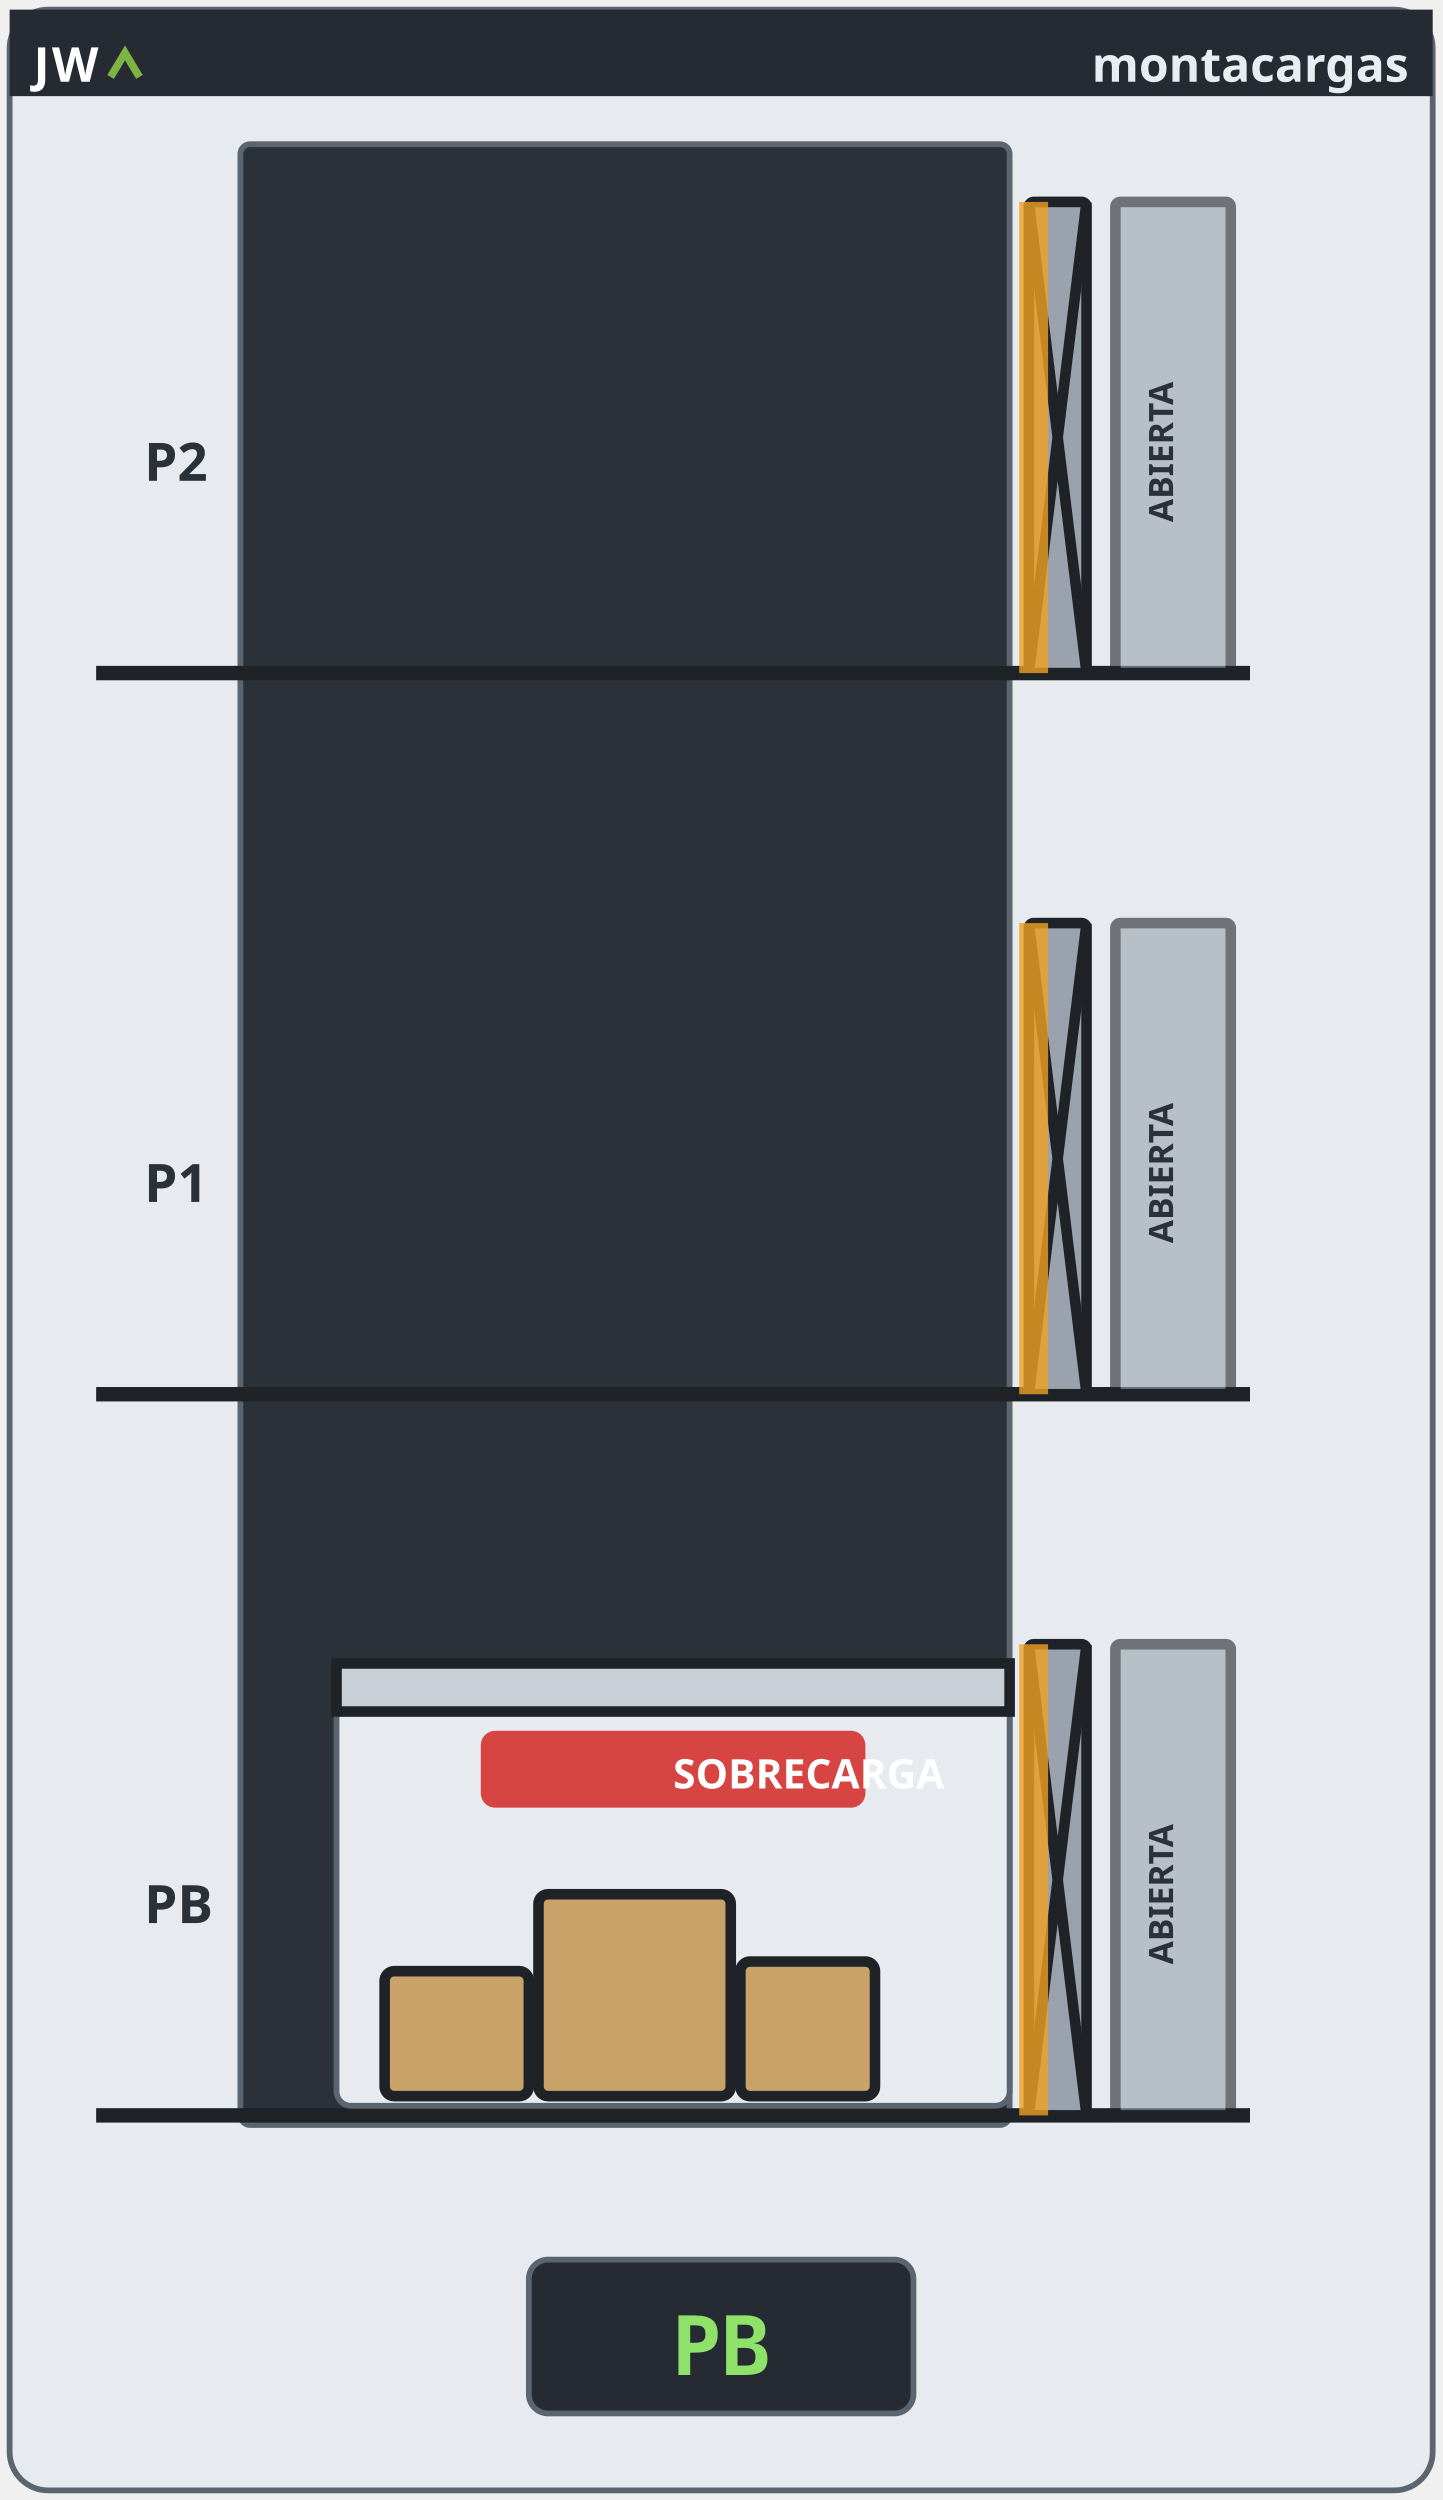
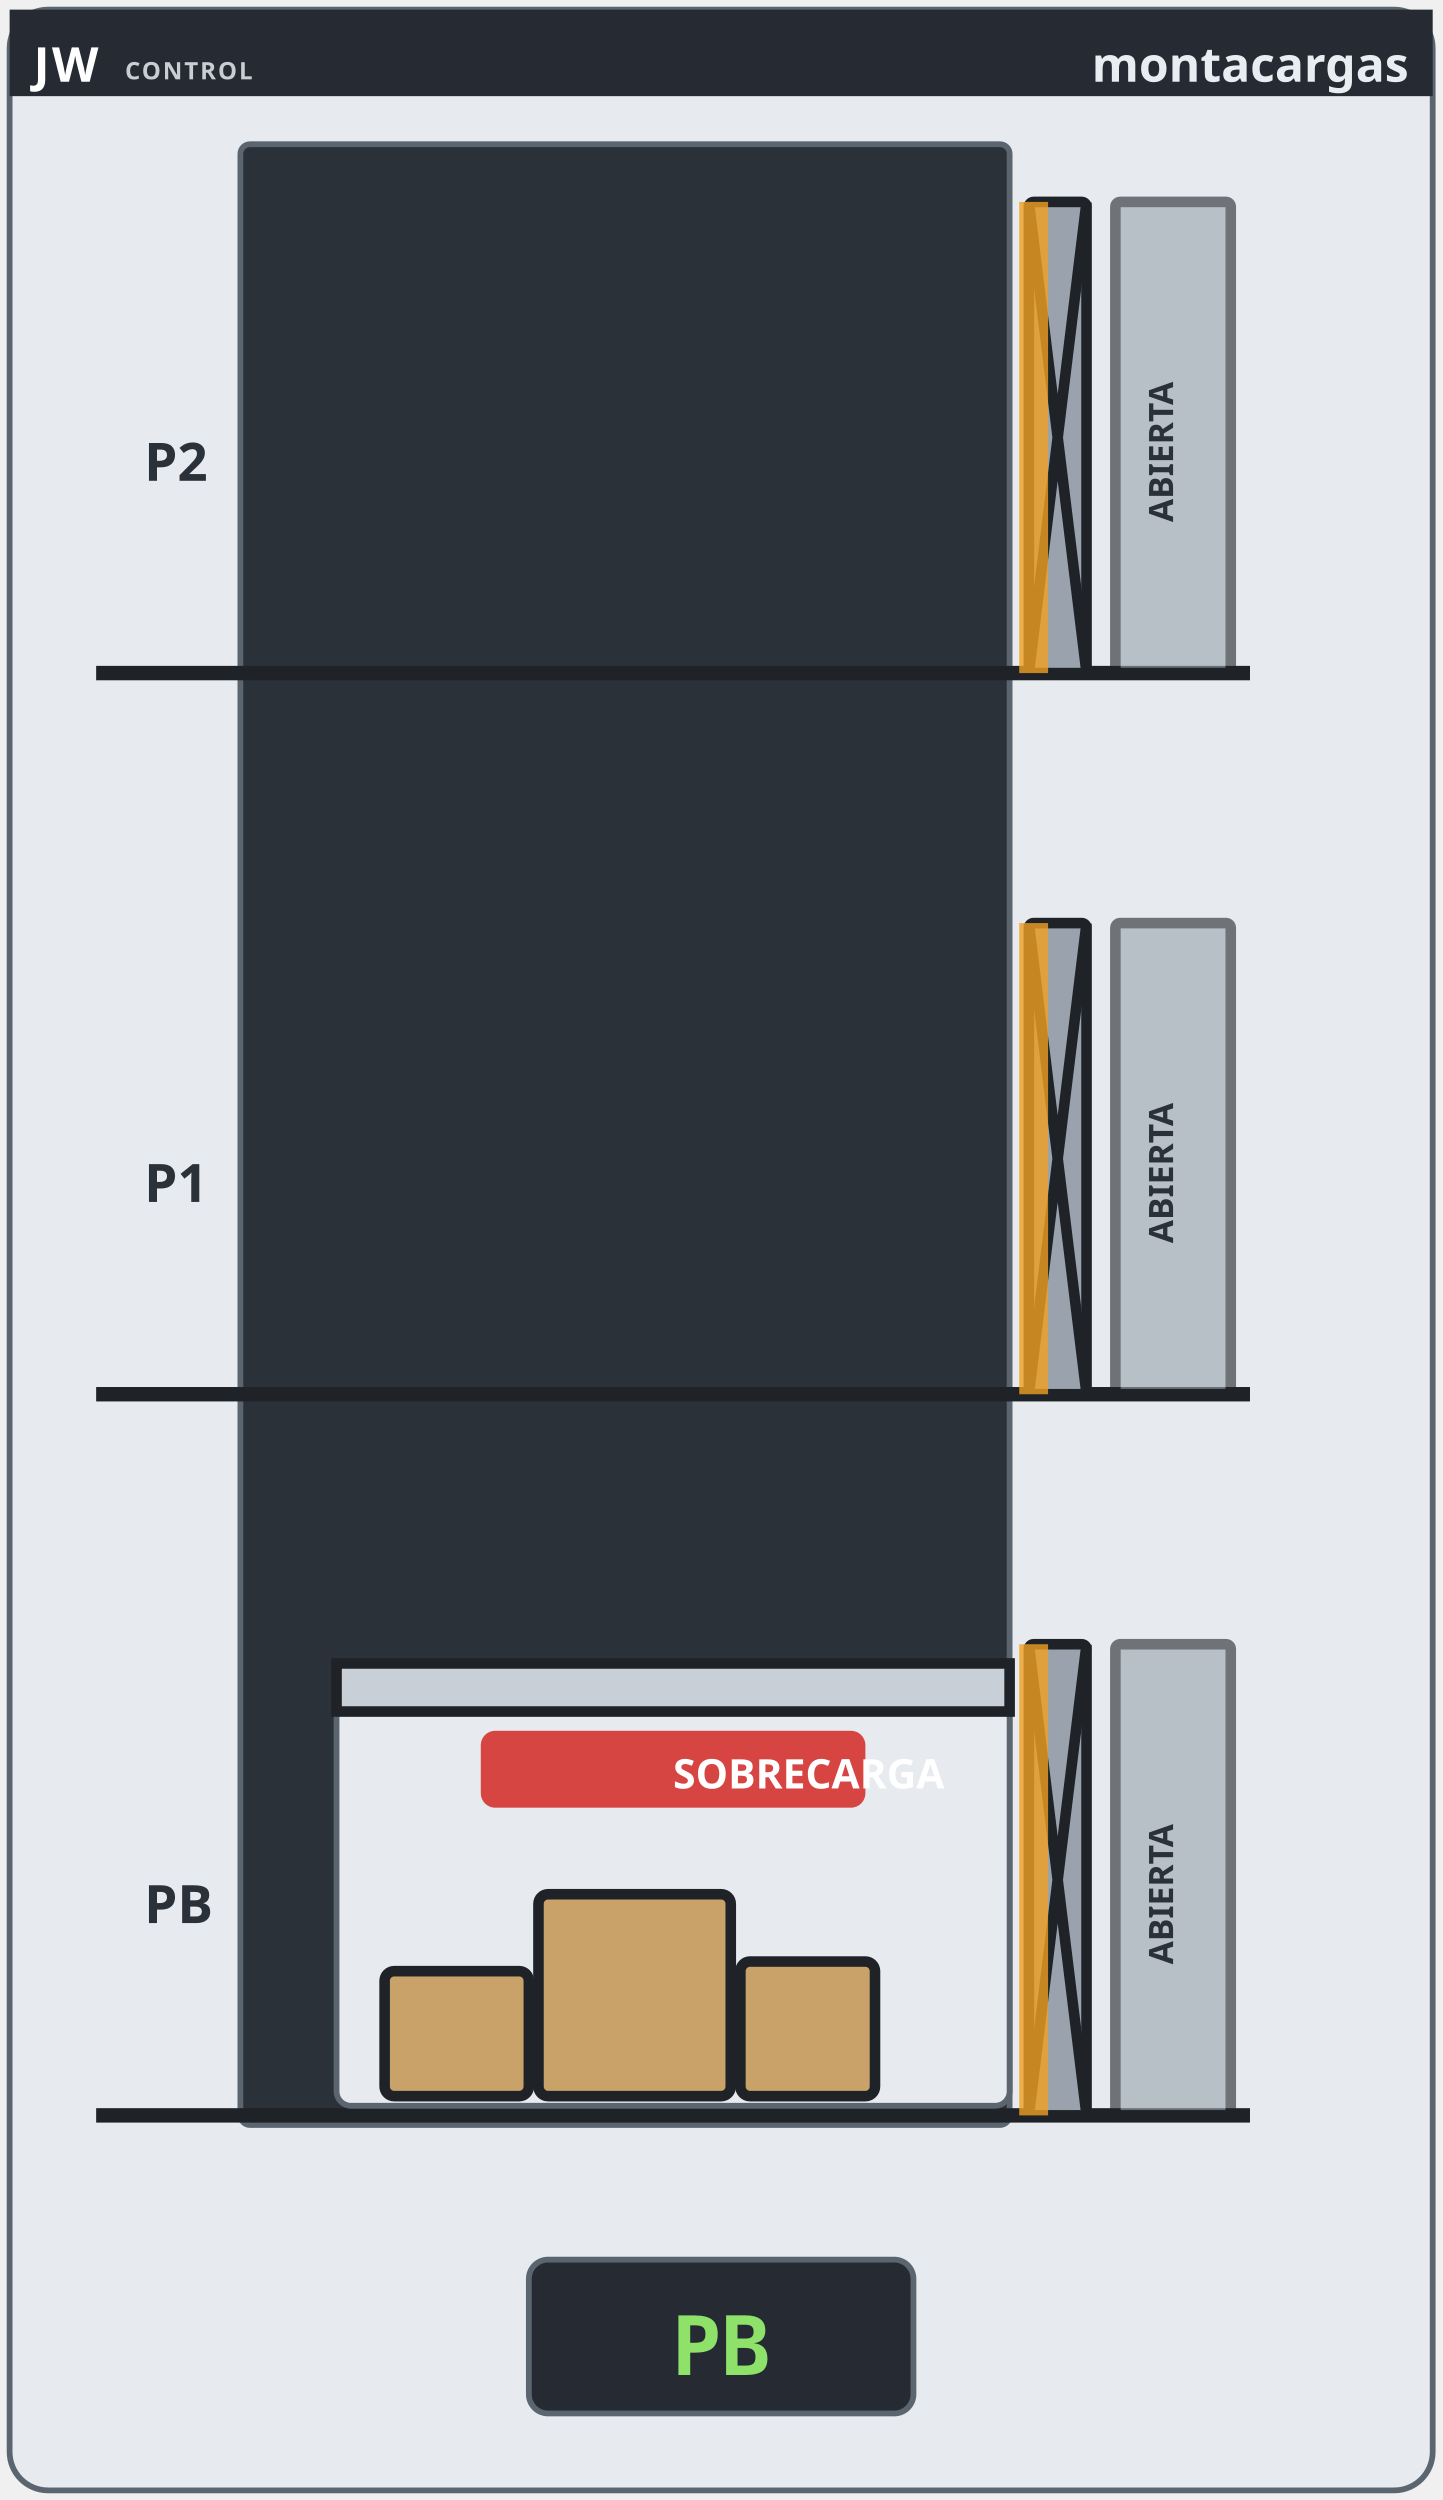
<svg xmlns="http://www.w3.org/2000/svg" viewBox="0 0 300 520" width="300" height="520" font-family="Segoe UI,Noto Sans,Arial,sans-serif" data-terms="none">
  <rect x="2" y="2" width="296" height="516" rx="8" fill="#e7eaee" stroke="#5b6570" stroke-width="1.2" />
  <rect x="2" y="2" width="296" height="18" fill="#262b33" />
  <text x="7" y="17" font-size="10" font-weight="800" fill="#fff" text-anchor="start" letter-spacing=".5">JW</text>
-   <path d="M23 16 l3 -5 l3 5" fill="none" stroke="#7cb342" stroke-width="1.6" />
+   <text x="26.0" y="16.5" font-size="5.0" font-weight="800" fill="#c9ced4" text-anchor="start" letter-spacing=".4">CONTROL</text>
  <text x="293" y="17" font-size="10" font-weight="700" fill="#e9edf1" text-anchor="end">montacargas</text>
  <rect x="50" y="30" width="160" height="412" rx="2" fill="#2b3138" stroke="#5b6570" stroke-width="1.2" />
  <path d="M20 440 H260" fill="none" stroke="#1f2328" stroke-width="3.0" />
  <text x="30" y="400" font-size="11" font-weight="700" fill="#2b3138" text-anchor="800">PB</text>
  <path d="M20 290 H260" fill="none" stroke="#1f2328" stroke-width="3.0" />
  <text x="30" y="250" font-size="11" font-weight="700" fill="#2b3138" text-anchor="800">P1</text>
  <path d="M20 140 H260" fill="none" stroke="#1f2328" stroke-width="3.0" />
  <text x="30" y="100" font-size="11" font-weight="700" fill="#2b3138" text-anchor="800">P2</text>
  <g data-action="puerta0" data-kind="toggle" style="cursor:pointer">
    <rect x="206" y="342" width="60" height="98" fill="#000" stroke="none" stroke-width="0" opacity="0" />
    <g data-show="!out.puerta0">
      <rect x="214" y="342" width="12" height="98" rx="1" fill="#9aa3ad" stroke="#1f2328" stroke-width="2.2" />
      <path d="M214 342l12 98M226 342l-12 98" fill="none" stroke="#1f2328" stroke-width="2.2" />
    </g>
    <g data-show="out.puerta0">
      <rect x="232" y="342" width="24" height="98" rx="1" fill="#9aa3ad" stroke="#1f2328" stroke-width="2.2" opacity=".6" />
      <rect x="212" y="342" width="6" height="98" fill="#f0a020" stroke="none" stroke-width="0" opacity=".8" />
      <text x="244" y="394" font-size="7" font-weight="800" fill="#2b3138" text-anchor="middle" transform="rotate(-90 244 394)">ABIERTA</text>
    </g>
  </g>
  <g data-action="puerta1" data-kind="toggle" style="cursor:pointer">
    <rect x="206" y="192" width="60" height="98" fill="#000" stroke="none" stroke-width="0" opacity="0" />
    <g data-show="!out.puerta1">
      <rect x="214" y="192" width="12" height="98" rx="1" fill="#9aa3ad" stroke="#1f2328" stroke-width="2.2" />
      <path d="M214 192l12 98M226 192l-12 98" fill="none" stroke="#1f2328" stroke-width="2.2" />
    </g>
    <g data-show="out.puerta1">
      <rect x="232" y="192" width="24" height="98" rx="1" fill="#9aa3ad" stroke="#1f2328" stroke-width="2.2" opacity=".6" />
      <rect x="212" y="192" width="6" height="98" fill="#f0a020" stroke="none" stroke-width="0" opacity=".8" />
      <text x="244" y="244" font-size="7" font-weight="800" fill="#2b3138" text-anchor="middle" transform="rotate(-90 244 244)">ABIERTA</text>
    </g>
  </g>
  <g data-action="puerta2" data-kind="toggle" style="cursor:pointer">
    <rect x="206" y="42" width="60" height="98" fill="#000" stroke="none" stroke-width="0" opacity="0" />
    <g data-show="!out.puerta2">
      <rect x="214" y="42" width="12" height="98" rx="1" fill="#9aa3ad" stroke="#1f2328" stroke-width="2.2" />
      <path d="M214 42l12 98M226 42l-12 98" fill="none" stroke="#1f2328" stroke-width="2.2" />
    </g>
    <g data-show="out.puerta2">
      <rect x="232" y="42" width="24" height="98" rx="1" fill="#9aa3ad" stroke="#1f2328" stroke-width="2.2" opacity=".6" />
      <rect x="212" y="42" width="6" height="98" fill="#f0a020" stroke="none" stroke-width="0" opacity=".8" />
      <text x="244" y="94" font-size="7" font-weight="800" fill="#2b3138" text-anchor="middle" transform="rotate(-90 244 94)">ABIERTA</text>
    </g>
  </g>
  <g data-translate="out.altura|param.altura0:-0.4,6.4:y:20,-320">
    <rect x="70" y="346" width="140" height="92" rx="3" fill="#e7eaee" stroke="#5b6570" stroke-width="1.2" />
    <rect x="70" y="346" width="140" height="10" fill="#c9cfd6" stroke="#1f2328" stroke-width="2.2" />
    <g data-action="sobrecarga" data-kind="toggle" style="cursor:pointer">
      <rect x="112" y="394" width="40" height="42" rx="2" fill="#c9a26a" stroke="#1f2328" stroke-width="2.2" />
      <rect x="154" y="408" width="28" height="28" rx="2" fill="#c9a26a" stroke="#1f2328" stroke-width="2.2" />
    </g>
    <g data-show="out.sobrecarga">
      <rect x="100" y="360" width="80" height="16" rx="3" fill="#d64541" stroke="none" stroke-width="0" />
      <text x="140" y="372" font-size="8.5" font-weight="700" fill="#fff" text-anchor="800">SOBRECARGA</text>
      <rect x="80" y="410" width="30" height="26" rx="2" fill="#c9a26a" stroke="#1f2328" stroke-width="2.2" />
    </g>
  </g>
  <rect x="110" y="470" width="80" height="32" rx="4" fill="#262b33" stroke="#5b6570" stroke-width="1.2" />
  <text x="150" y="494" font-size="17" font-weight="800" fill="#8ee26a" text-anchor="middle" font-family="Consolas,DejaVu Sans Mono,monospace" data-text="out.pisoTxt">PB</text>
</svg>
